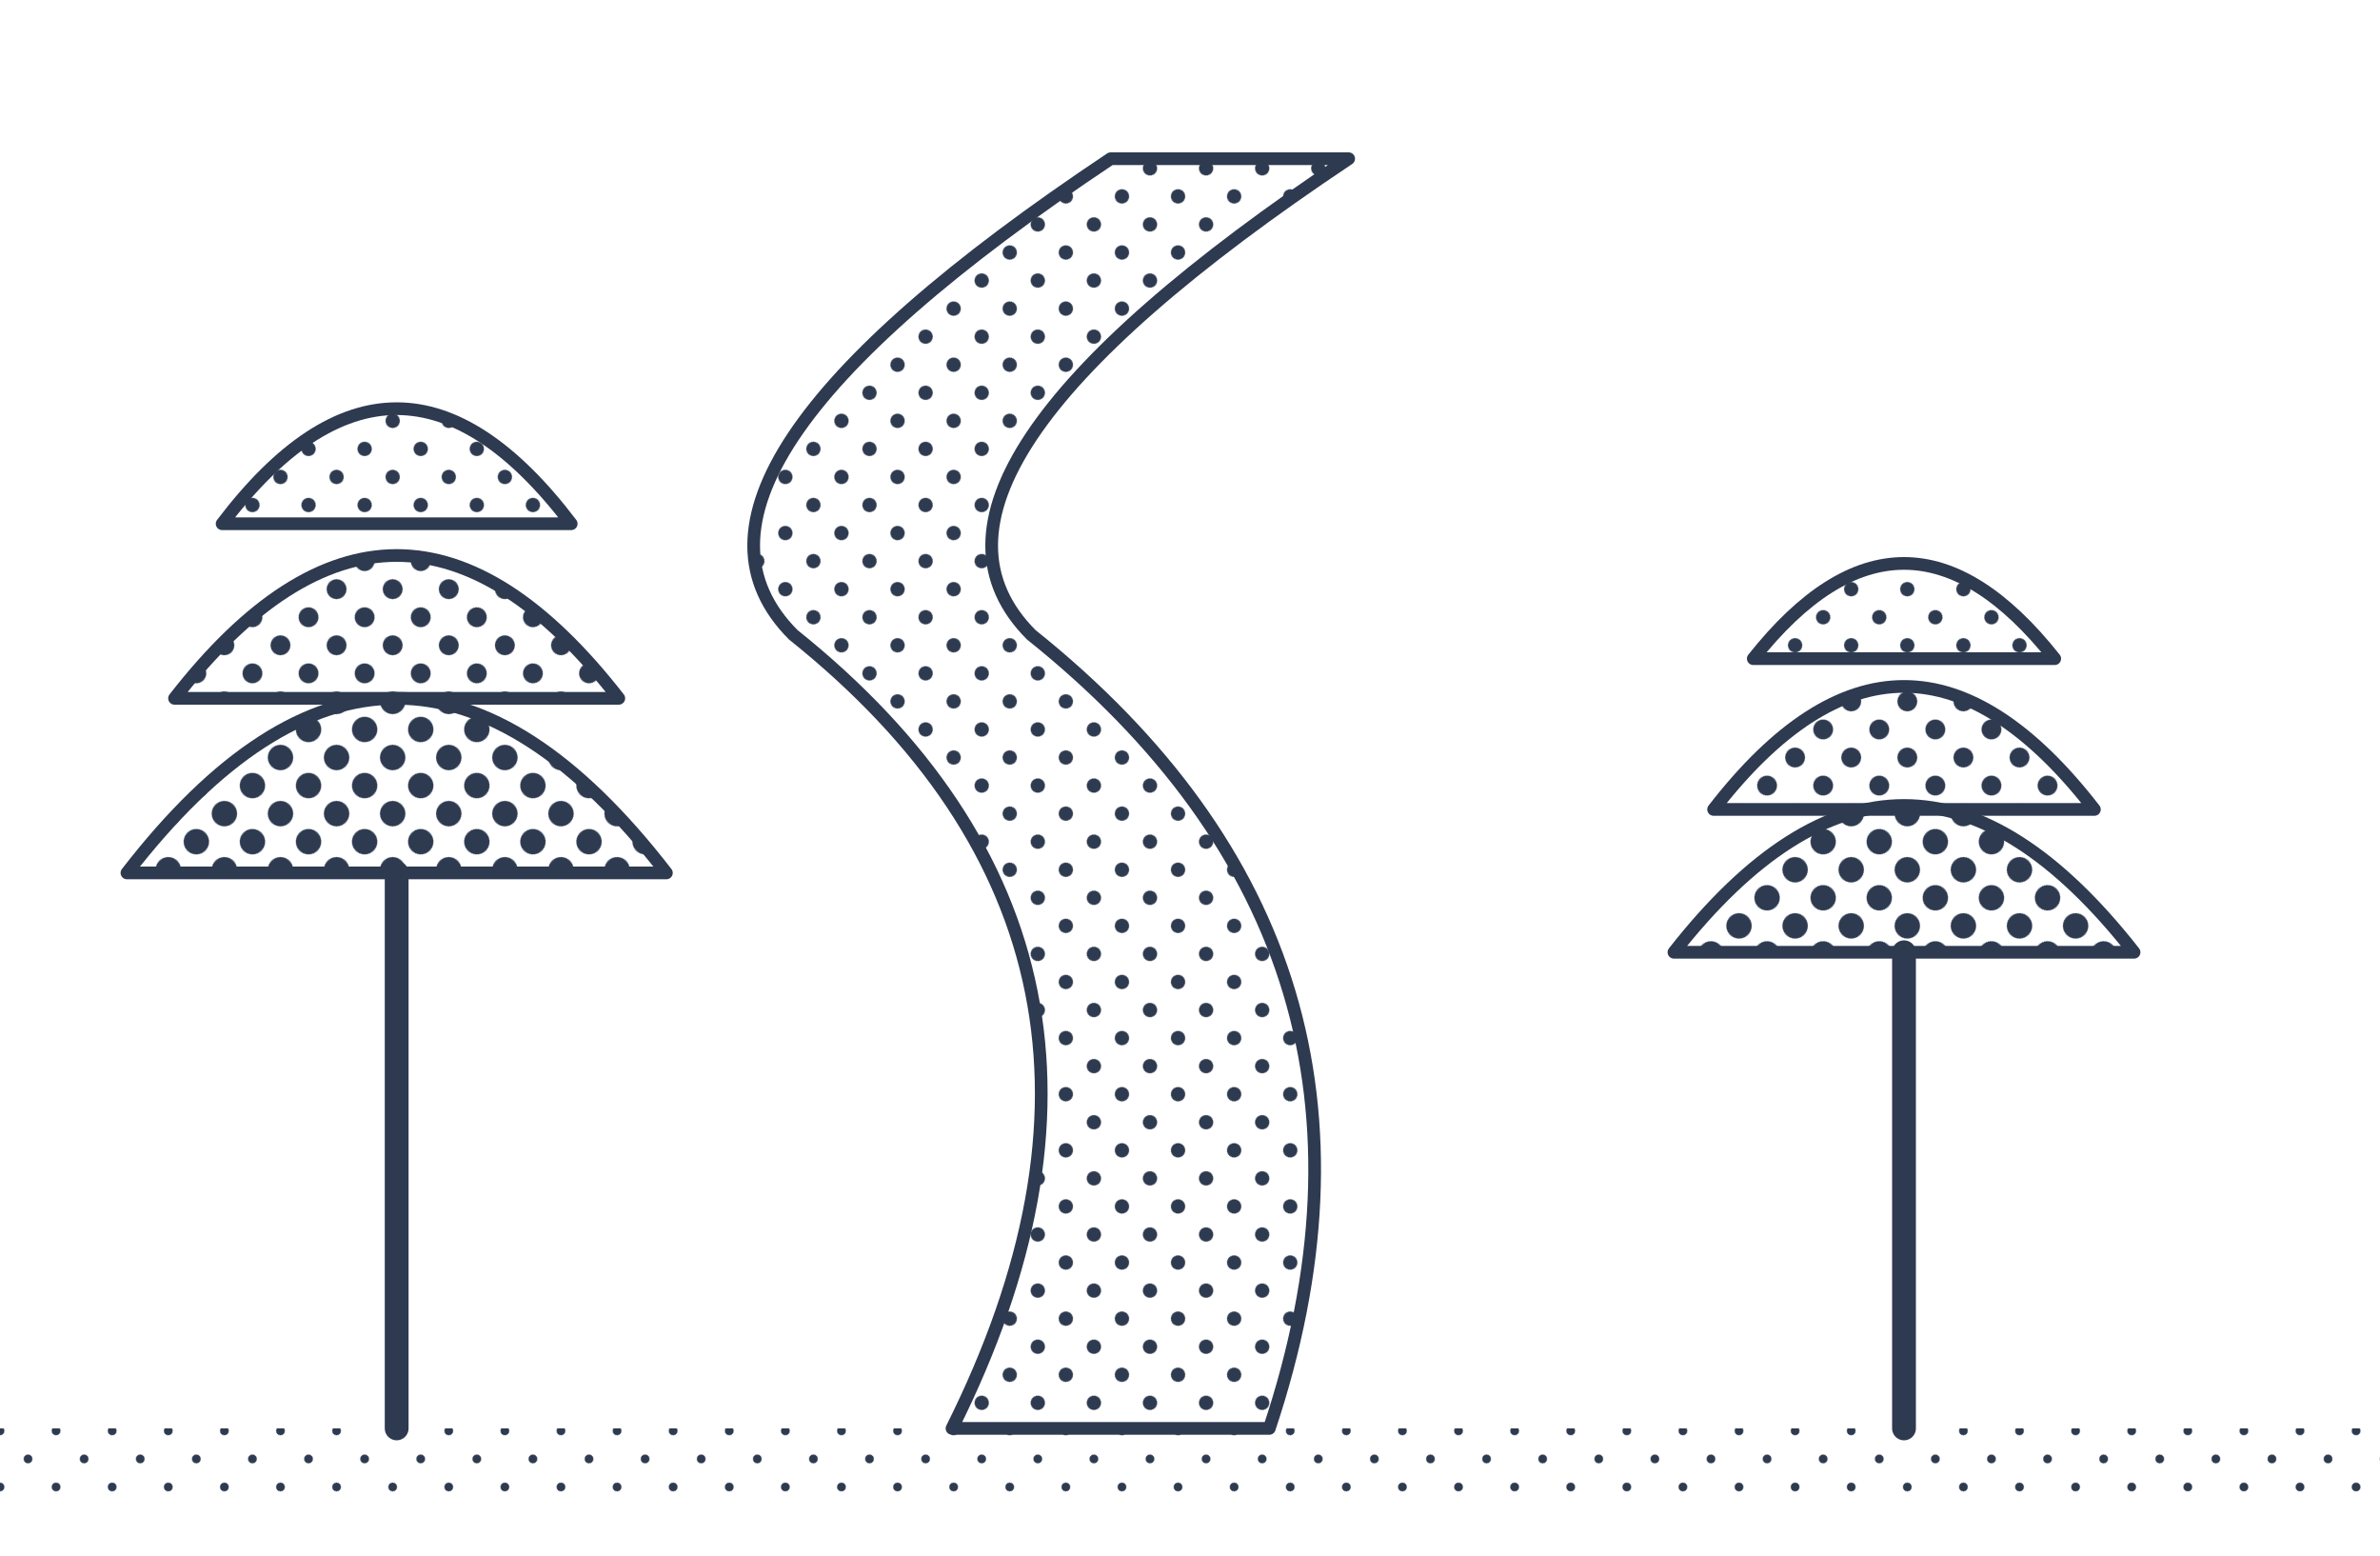
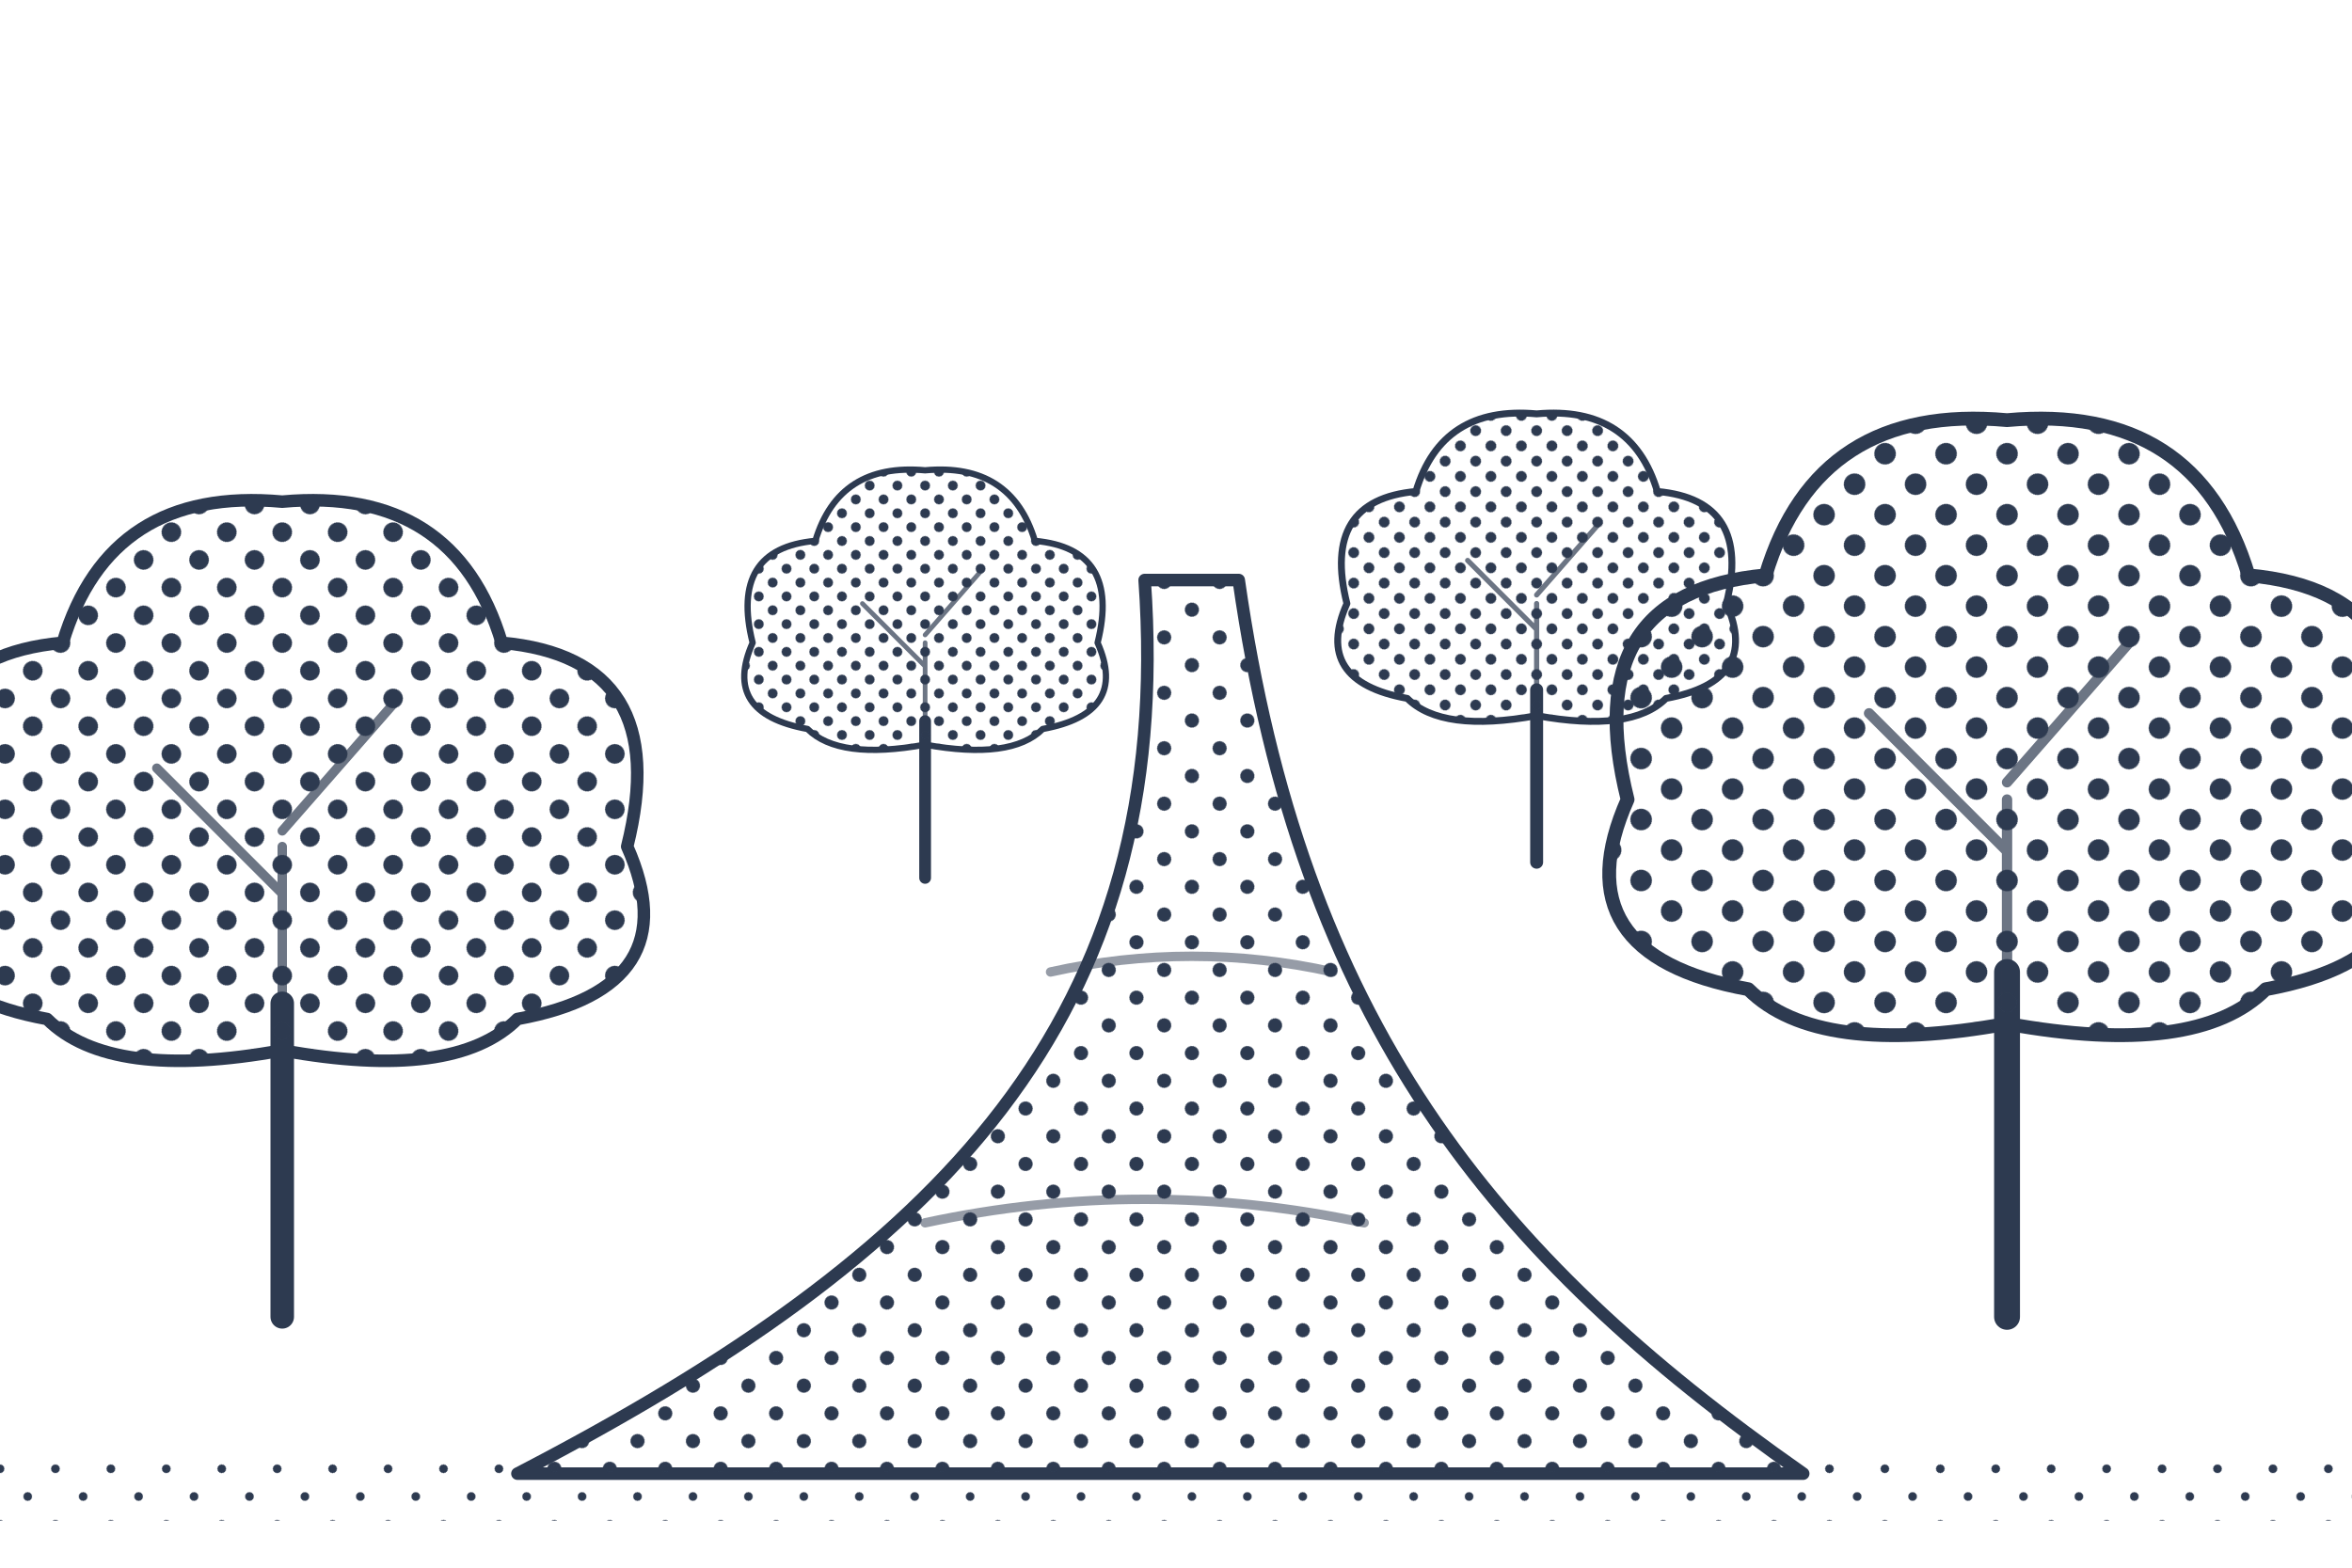
- <svg xmlns="http://www.w3.org/2000/svg" width="300" height="196" viewBox="0 0 300 196" color="#2d3a50">
+ <svg xmlns="http://www.w3.org/2000/svg" width="300" height="200" viewBox="0 0 300 200" color="#2d3a50">
  <defs>
    <pattern id="h1" width="5" height="5" patternUnits="userSpaceOnUse" patternTransform="rotate(45)">
      <circle cx="2.5" cy="2.5" r="0.55" fill="currentColor" />
    </pattern>
    <pattern id="h2" width="5" height="5" patternUnits="userSpaceOnUse" patternTransform="rotate(45)">
      <circle cx="2.5" cy="2.5" r="0.9" fill="currentColor" />
    </pattern>
    <pattern id="h3" width="5" height="5" patternUnits="userSpaceOnUse" patternTransform="rotate(45)">
      <circle cx="2.5" cy="2.5" r="1.25" fill="currentColor" />
    </pattern>
    <pattern id="h4" width="5" height="5" patternUnits="userSpaceOnUse" patternTransform="rotate(45)">
      <circle cx="2.5" cy="2.5" r="1.6" fill="currentColor" />
    </pattern>
    <pattern id="h5" width="5" height="5" patternUnits="userSpaceOnUse" patternTransform="rotate(45)">
      <circle cx="2.5" cy="2.5" r="2.0" fill="currentColor" />
    </pattern>
  </defs>
-   <path d="M120,180 Q150,120 100,80 Q80,60 140,20 L170,20 Q110,60 130,80 Q180,120 160,180 Z" fill="url(#h2)" />
-   <path d="M120,180 Q150,120 100,80 Q80,60 140,20 L170,20 Q110,60 130,80 Q180,120 160,180 Z" fill="none" stroke="currentColor" stroke-width="1.6" stroke-linecap="round" stroke-linejoin="round" />
-   <line x1="50" y1="180" x2="50" y2="110" fill="none" stroke="currentColor" stroke-width="3" stroke-linecap="round" stroke-linejoin="round" />
-   <path d="M16,110 Q50,66 84,110 Z" fill="url(#h4)" />
-   <path d="M16,110 Q50,66 84,110 Z" fill="none" stroke="currentColor" stroke-width="1.6" stroke-linecap="round" stroke-linejoin="round" />
-   <path d="M22,88 Q50,52 78,88 Z" fill="url(#h3)" />
-   <path d="M22,88 Q50,52 78,88 Z" fill="none" stroke="currentColor" stroke-width="1.6" stroke-linecap="round" stroke-linejoin="round" />
-   <path d="M28,66 Q50,37 72,66 Z" fill="url(#h2)" />
-   <path d="M28,66 Q50,37 72,66 Z" fill="none" stroke="currentColor" stroke-width="1.6" stroke-linecap="round" stroke-linejoin="round" />
-   <line x1="240" y1="180" x2="240" y2="120" fill="none" stroke="currentColor" stroke-width="3" stroke-linecap="round" stroke-linejoin="round" />
-   <path d="M211,120 Q240,83 269,120 Z" fill="url(#h4)" />
-   <path d="M211,120 Q240,83 269,120 Z" fill="none" stroke="currentColor" stroke-width="1.6" stroke-linecap="round" stroke-linejoin="round" />
-   <path d="M216,102 Q240,71 264,102 Z" fill="url(#h3)" />
-   <path d="M216,102 Q240,71 264,102 Z" fill="none" stroke="currentColor" stroke-width="1.6" stroke-linecap="round" stroke-linejoin="round" />
-   <path d="M221,83 Q240,59 259,83 Z" fill="url(#h2)" />
-   <path d="M221,83 Q240,59 259,83 Z" fill="none" stroke="currentColor" stroke-width="1.6" stroke-linecap="round" stroke-linejoin="round" />
-   <rect x="0" y="180" width="300" height="10" fill="url(#h1)" />
+   <g transform="translate(118,92) scale(0.5)">
+     <line x1="0" y1="0" x2="0" y2="40" fill="none" stroke="currentColor" stroke-width="3" stroke-linecap="round" stroke-linejoin="round" />
+     <path d="M0,-64 Q22,-66 28,-46 Q50,-44 44,-20 Q52,-2 30,2 Q22,10 0,6 Q-22,10 -30,2 Q-52,-2 -44,-20 Q-50,-44 -28,-46 Q-22,-66 0,-64 Z" fill="url(#h3)" />
+     <path d="M0,-64 Q22,-66 28,-46 Q50,-44 44,-20 Q52,-2 30,2 Q22,10 0,6 Q-22,10 -30,2 Q-52,-2 -44,-20 Q-50,-44 -28,-46 Q-22,-66 0,-64 Z" fill="none" stroke="currentColor" stroke-width="1.6" stroke-linecap="round" stroke-linejoin="round" />
+     <path d="M0,-20 L0,4 M-16,-30 L0,-14 M14,-38 L0,-22" fill="none" stroke="currentColor" stroke-width="1.2" stroke-linecap="round" stroke-linejoin="round" opacity=".7" />
+   </g>
+   <g transform="translate(196,88) scale(0.55)">
+     <line x1="0" y1="0" x2="0" y2="40" fill="none" stroke="currentColor" stroke-width="3" stroke-linecap="round" stroke-linejoin="round" />
+     <path d="M0,-64 Q22,-66 28,-46 Q50,-44 44,-20 Q52,-2 30,2 Q22,10 0,6 Q-22,10 -30,2 Q-52,-2 -44,-20 Q-50,-44 -28,-46 Q-22,-66 0,-64 Z" fill="url(#h3)" />
+     <path d="M0,-64 Q22,-66 28,-46 Q50,-44 44,-20 Q52,-2 30,2 Q22,10 0,6 Q-22,10 -30,2 Q-52,-2 -44,-20 Q-50,-44 -28,-46 Q-22,-66 0,-64 Z" fill="none" stroke="currentColor" stroke-width="1.6" stroke-linecap="round" stroke-linejoin="round" />
+     <path d="M0,-20 L0,4 M-16,-30 L0,-14 M14,-38 L0,-22" fill="none" stroke="currentColor" stroke-width="1.2" stroke-linecap="round" stroke-linejoin="round" opacity=".7" />
+   </g>
+   <path d="M66,188 C120,160 150,130 146,74 L158,74 C166,130 190,160 230,188 Z" fill="url(#h2)" />
+   <path d="M66,188 C120,160 150,130 146,74 L158,74 C166,130 190,160 230,188 Z" fill="none" stroke="currentColor" stroke-width="1.6" stroke-linecap="round" stroke-linejoin="round" />
+   <path d="M118,156 Q146,150 174,156 M134,124 Q152,120 170,124" fill="none" stroke="currentColor" stroke-width="1.2" stroke-linecap="round" stroke-linejoin="round" opacity=".5" />
+   <g transform="translate(36,128) scale(1.0)">
+     <line x1="0" y1="0" x2="0" y2="40" fill="none" stroke="currentColor" stroke-width="3" stroke-linecap="round" stroke-linejoin="round" />
+     <path d="M0,-64 Q22,-66 28,-46 Q50,-44 44,-20 Q52,-2 30,2 Q22,10 0,6 Q-22,10 -30,2 Q-52,-2 -44,-20 Q-50,-44 -28,-46 Q-22,-66 0,-64 Z" fill="url(#h3)" />
+     <path d="M0,-64 Q22,-66 28,-46 Q50,-44 44,-20 Q52,-2 30,2 Q22,10 0,6 Q-22,10 -30,2 Q-52,-2 -44,-20 Q-50,-44 -28,-46 Q-22,-66 0,-64 Z" fill="none" stroke="currentColor" stroke-width="1.6" stroke-linecap="round" stroke-linejoin="round" />
+     <path d="M0,-20 L0,4 M-16,-30 L0,-14 M14,-38 L0,-22" fill="none" stroke="currentColor" stroke-width="1.2" stroke-linecap="round" stroke-linejoin="round" opacity=".7" />
+   </g>
+   <g transform="translate(256,124) scale(1.1)">
+     <line x1="0" y1="0" x2="0" y2="40" fill="none" stroke="currentColor" stroke-width="3" stroke-linecap="round" stroke-linejoin="round" />
+     <path d="M0,-64 Q22,-66 28,-46 Q50,-44 44,-20 Q52,-2 30,2 Q22,10 0,6 Q-22,10 -30,2 Q-52,-2 -44,-20 Q-50,-44 -28,-46 Q-22,-66 0,-64 Z" fill="url(#h3)" />
+     <path d="M0,-64 Q22,-66 28,-46 Q50,-44 44,-20 Q52,-2 30,2 Q22,10 0,6 Q-22,10 -30,2 Q-52,-2 -44,-20 Q-50,-44 -28,-46 Q-22,-66 0,-64 Z" fill="none" stroke="currentColor" stroke-width="1.6" stroke-linecap="round" stroke-linejoin="round" />
+     <path d="M0,-20 L0,4 M-16,-30 L0,-14 M14,-38 L0,-22" fill="none" stroke="currentColor" stroke-width="1.2" stroke-linecap="round" stroke-linejoin="round" opacity=".7" />
+   </g>
+   <rect x="0" y="186" width="300" height="8" fill="url(#h1)" />
</svg>
